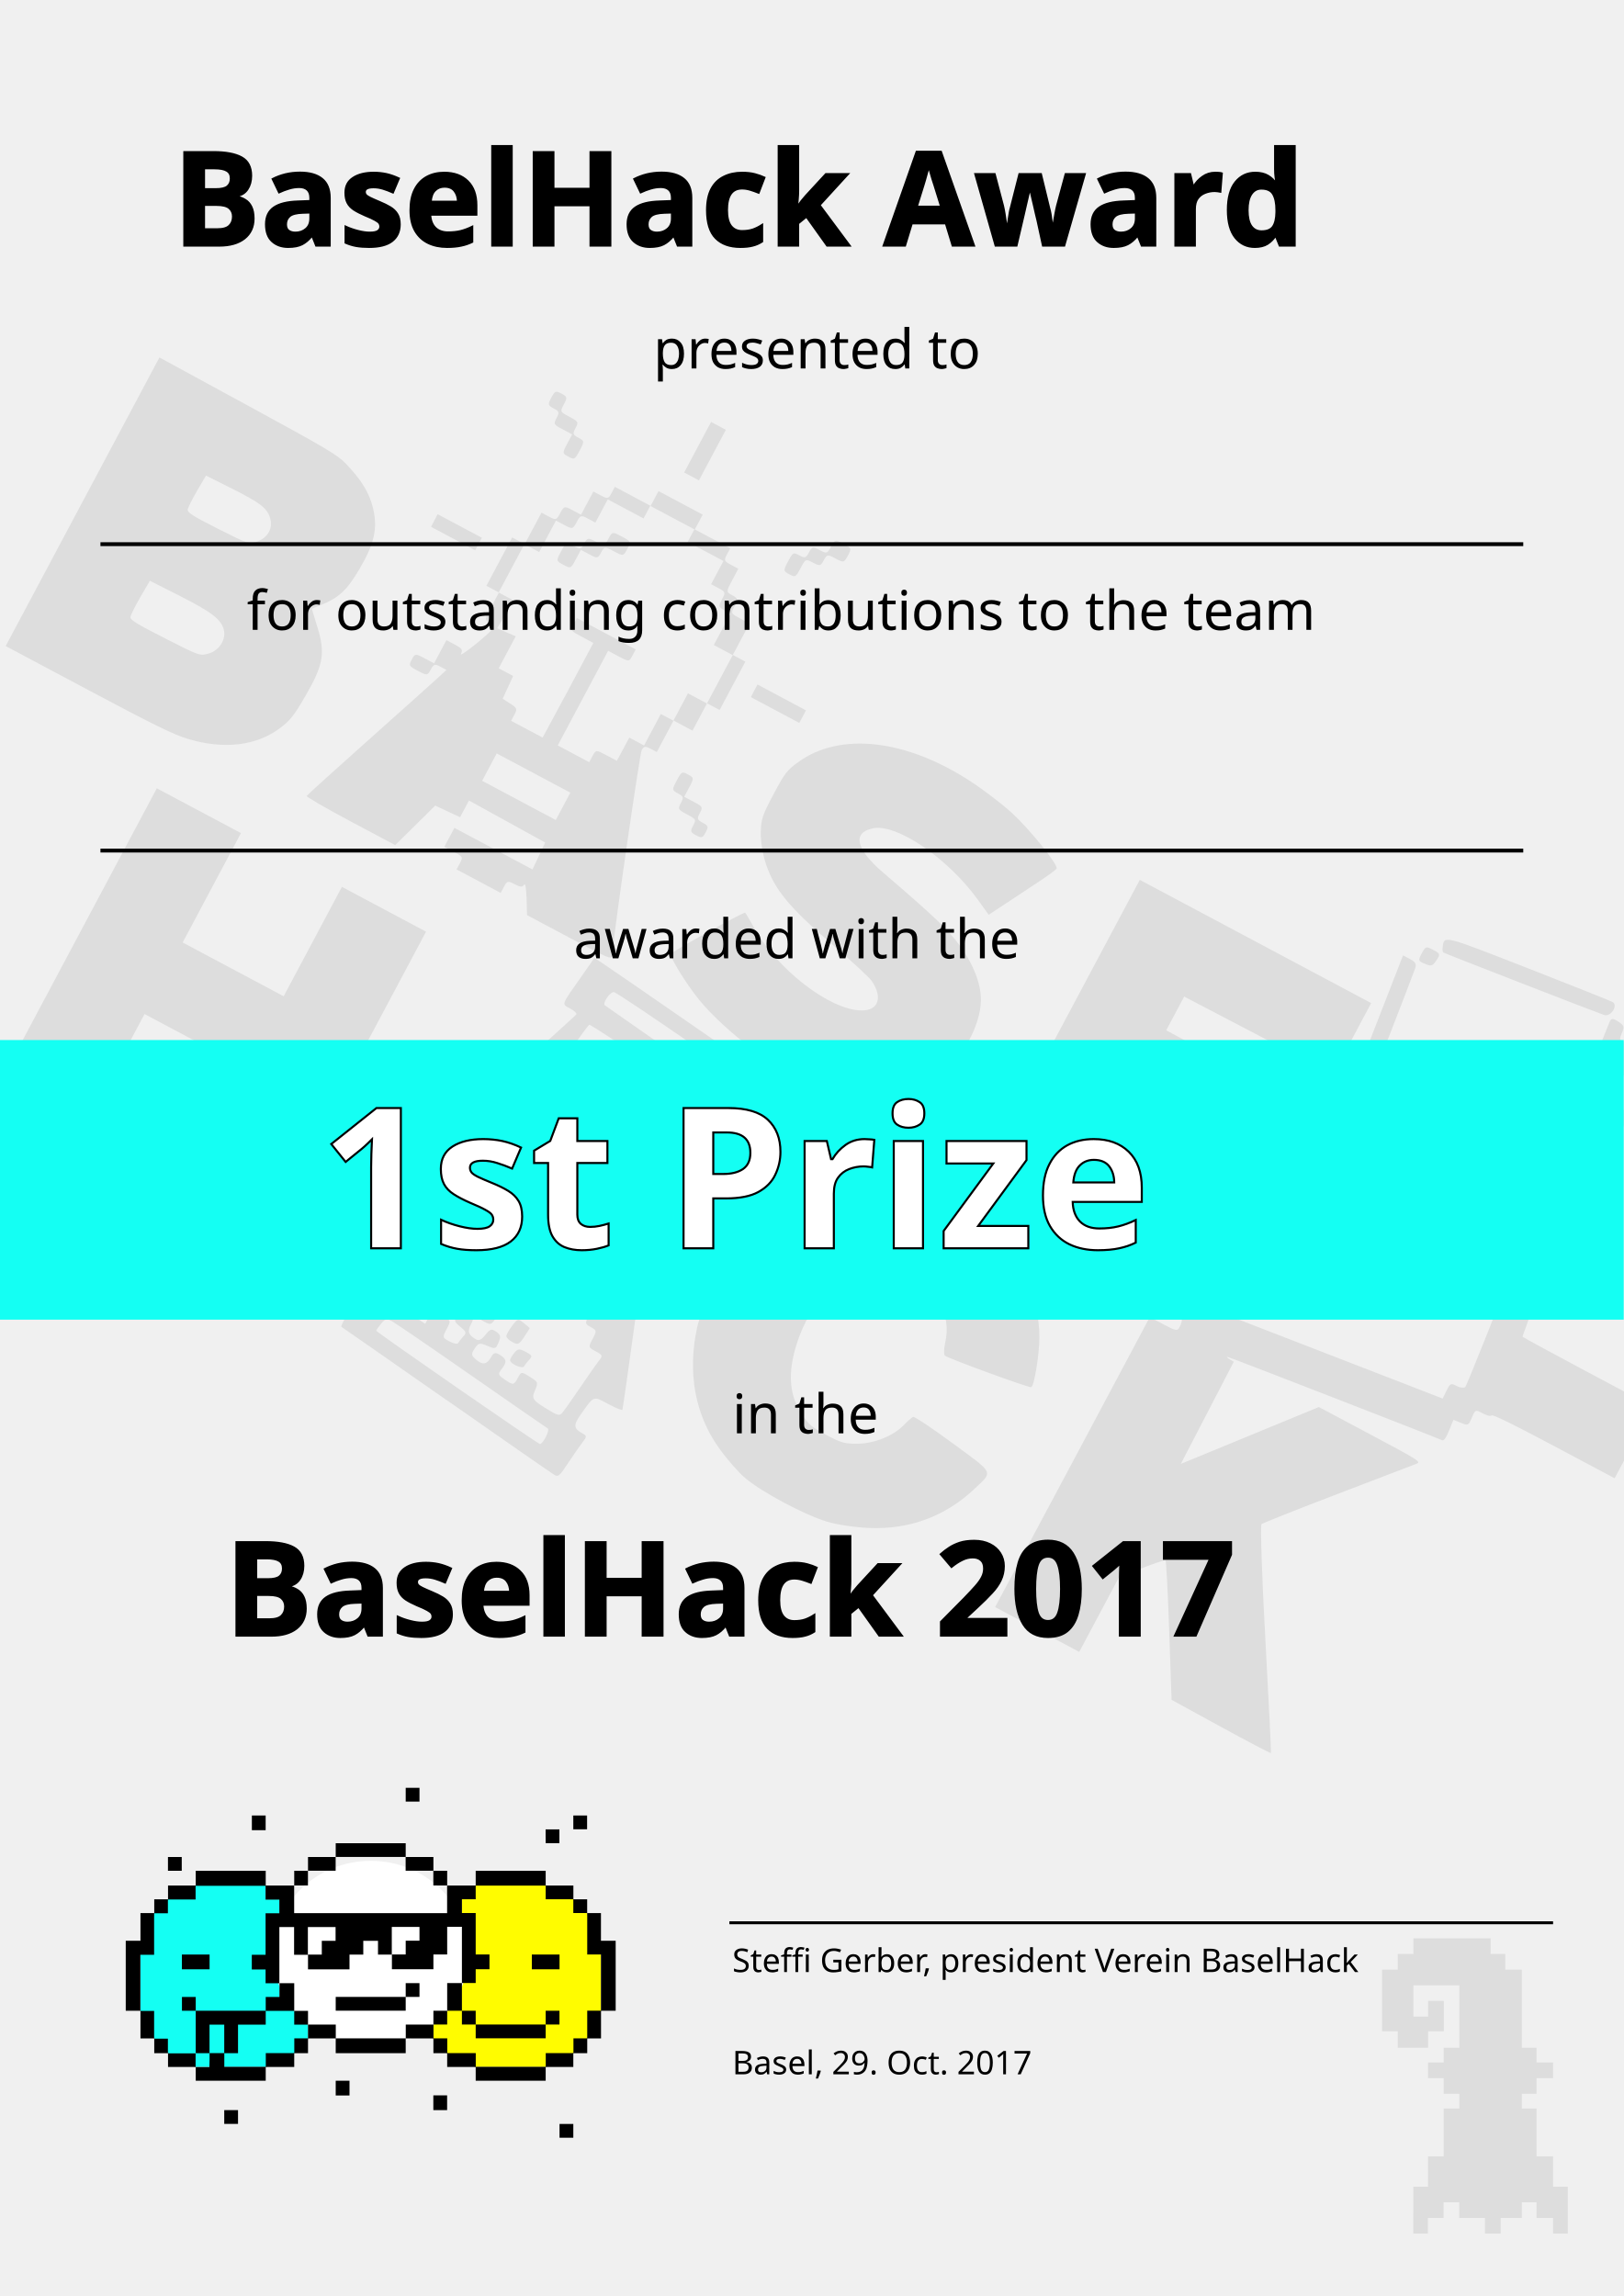
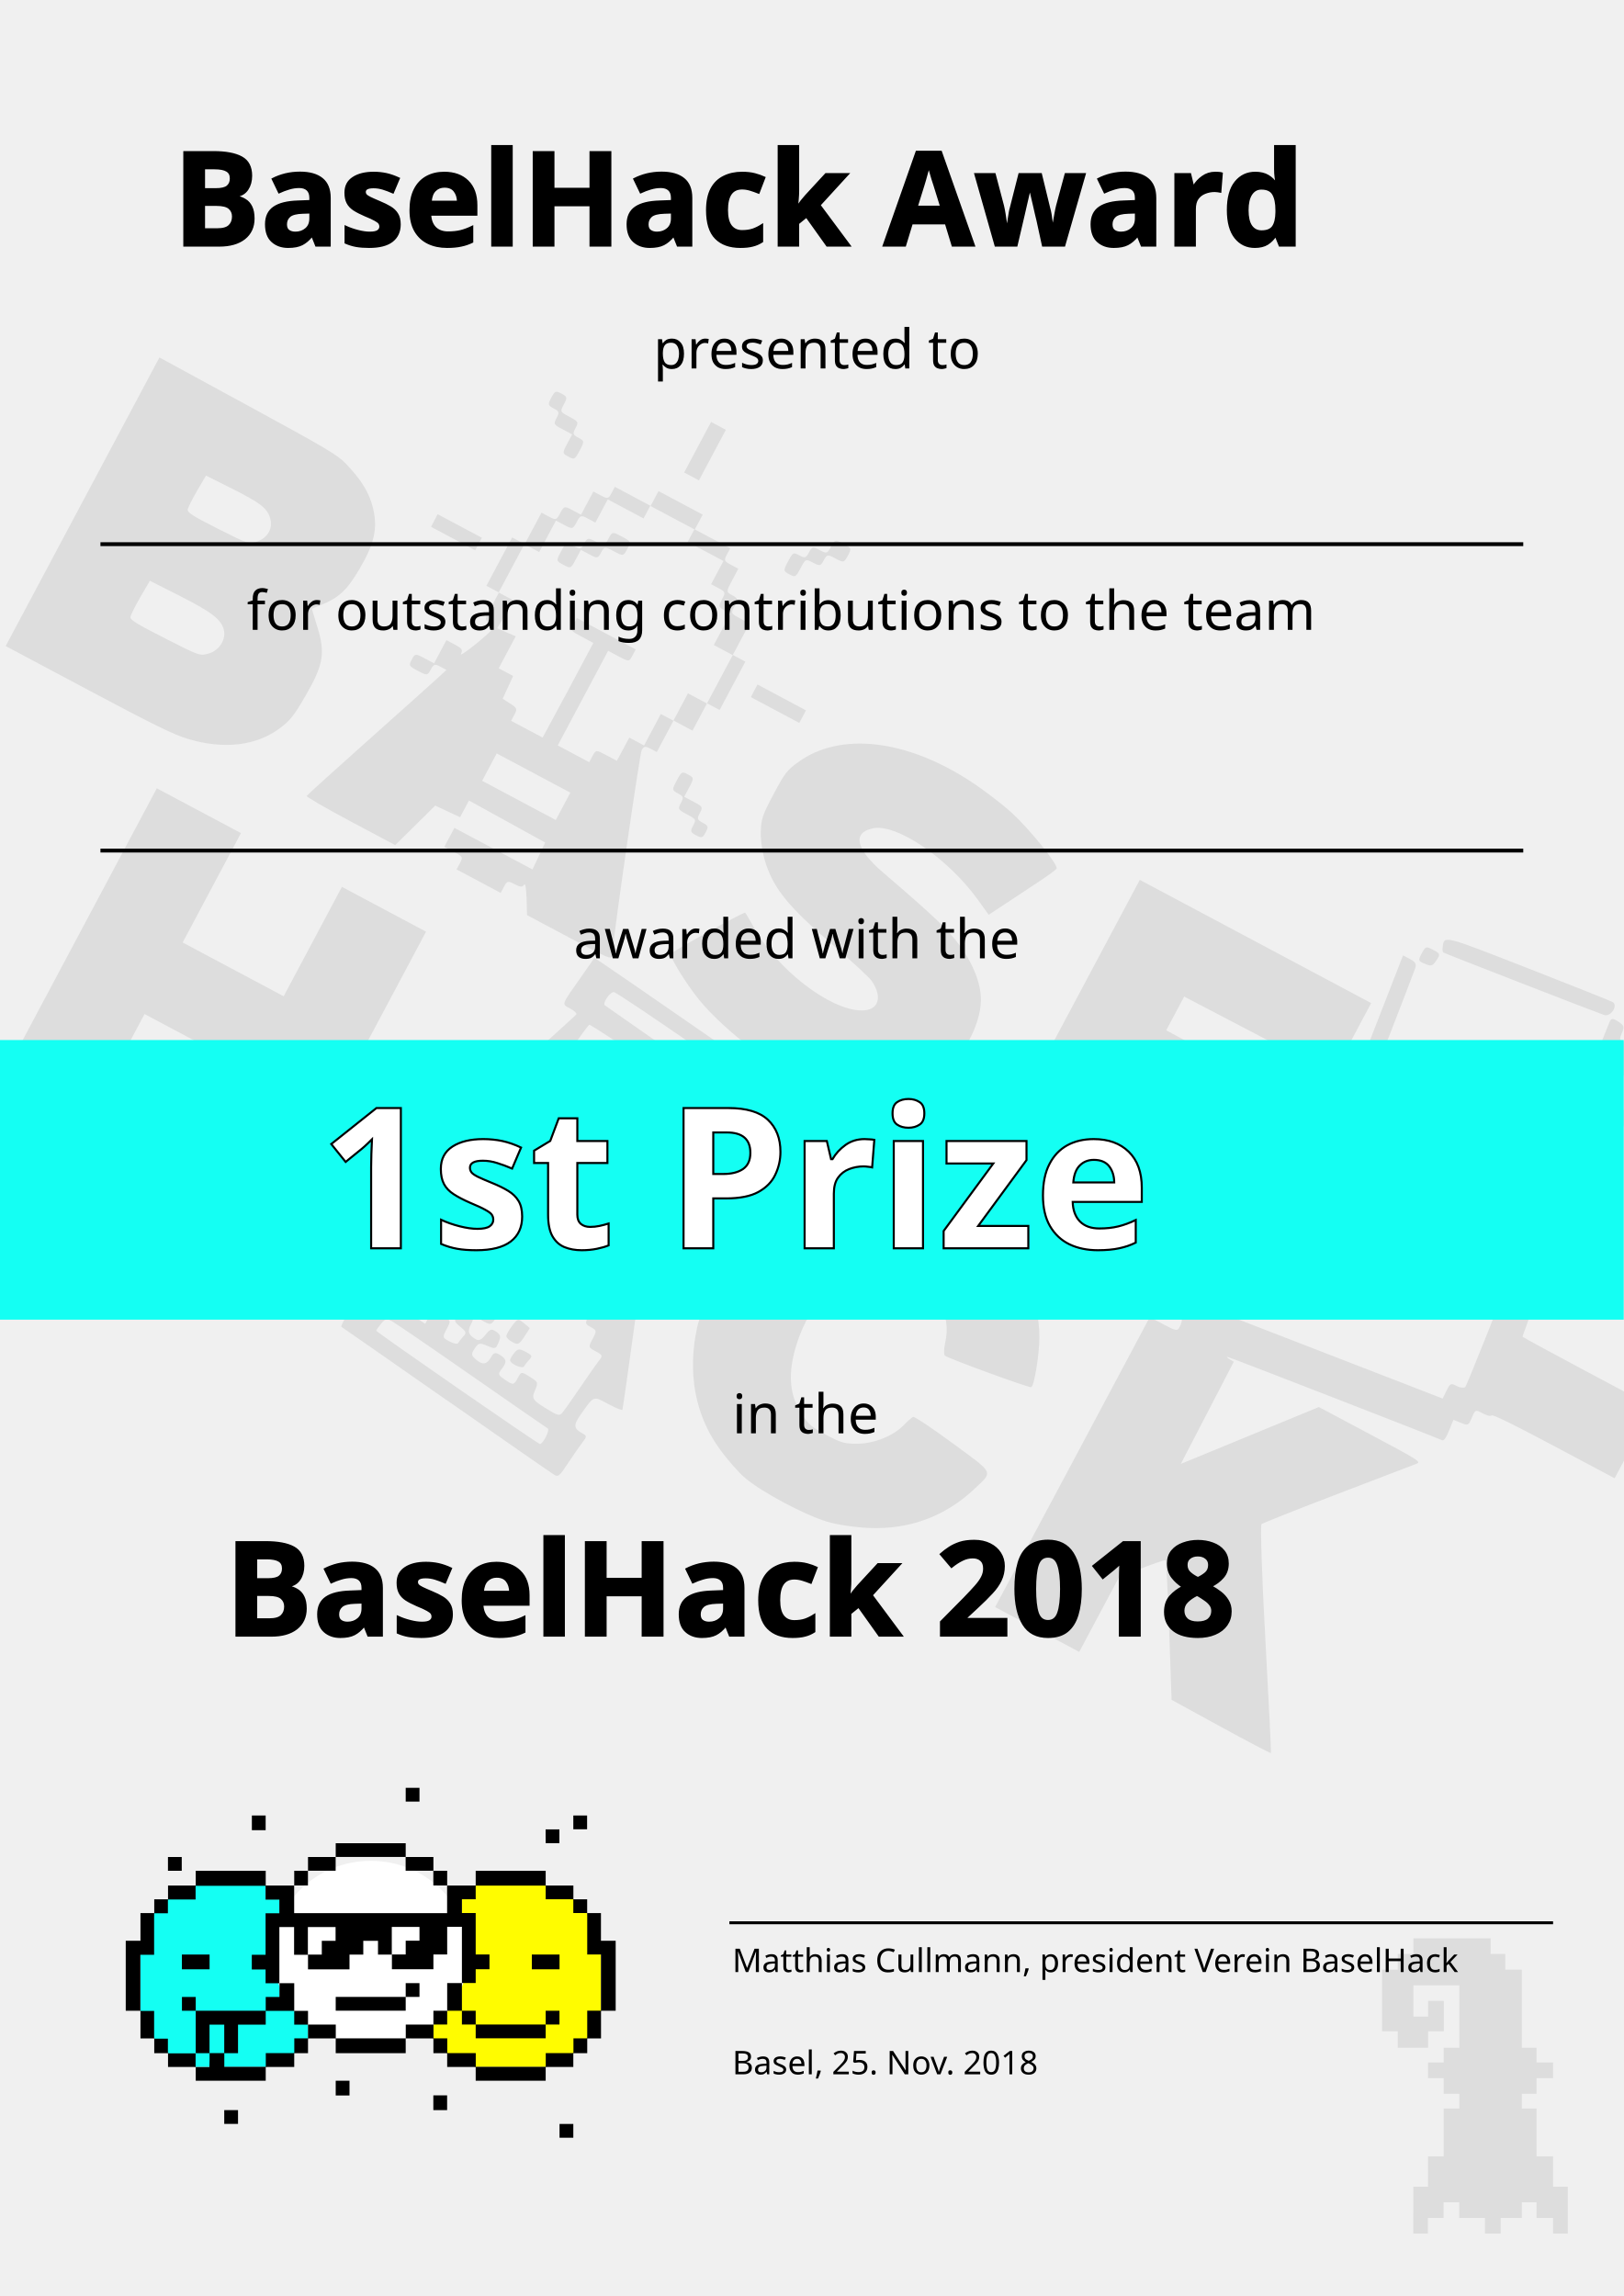
<svg xmlns="http://www.w3.org/2000/svg" width="21cm" height="29.7cm" viewBox="0 0 210 297" version="1.1" id="svg8">
  <defs id="defs2">
    <clipPath clipPathUnits="userSpaceOnUse" id="clipPath998">
      <path d="M 0.06,63 H 45.787 V 0 H 0.06 Z" id="path996" />
    </clipPath>
    <clipPath clipPathUnits="userSpaceOnUse" id="clipPath1004">
      <path d="M 0,0 H 46 V 63 H 0 Z" id="path1002" />
    </clipPath>
    <clipPath clipPathUnits="userSpaceOnUse" id="clipPath1020">
      <path d="M 0,0 H 46 V 63 H 0 Z" id="path1018" />
    </clipPath>
    <clipPath clipPathUnits="userSpaceOnUse" id="clipPath998-0">
      <path d="M 0.06,63 H 45.787 V 0 H 0.06 Z" id="path996-9" />
    </clipPath>
    <clipPath clipPathUnits="userSpaceOnUse" id="clipPath1004-3">
      <path d="M 0,0 H 46 V 63 H 0 Z" id="path1002-6" />
    </clipPath>
    <clipPath clipPathUnits="userSpaceOnUse" id="clipPath1020-0">
      <path d="M 0,0 H 46 V 63 H 0 Z" id="path1018-6" />
    </clipPath>
  </defs>
  <g id="layer1">
    <g transform="matrix(6.98998,0,0,6.98998,259.4813,-1717.087)" id="layer1-61-5" style="fill:#808080;fill-opacity:0.063">
      <g transform="translate(2.661514,-20.14977)" id="g1752-83-6" style="fill:#808080;fill-opacity:0.063">
        <path id="path1754-0" d="m -13.633,306.7 v -0.434 h 0.136 0.136 v -0.281 -0.281 h 0.145 0.145 v -0.442 -0.442 h 0.145 0.145 v -0.136 -0.136 h -0.145 -0.145 v -0.145 -0.145 h -0.145 -0.145 v -0.145 -0.145 h 0.145 0.145 v -0.136 -0.136 h 0.145 0.145 v -0.578 -0.578 h -0.425 -0.425 v 0.289 0.289 h 0.136 0.136 v -0.145 -0.145 h 0.145 0.145 v 0.281 0.281 h -0.145 -0.145 v 0.153 0.153 h -0.281 -0.281 v -0.153 -0.153 h -0.145 -0.145 v -0.57 -0.57 h 0.145 0.145 v -0.145 -0.145 h 0.145 0.145 v -0.145 -0.145 h 0.714 0.714 v 0.145 0.145 h 0.136 0.136 v 0.145 0.145 h 0.153 0.153 v 0.723 0.723 h 0.136 0.136 v 0.136 0.136 h 0.153 0.153 v 0.145 0.145 h -0.153 -0.153 v 0.145 0.145 h -0.136 -0.136 v 0.136 0.136 h 0.136 0.136 v 0.442 0.442 h 0.153 0.153 v 0.281 0.281 h 0.136 0.136 v 0.434 0.434 h -0.136 -0.136 v -0.145 -0.145 h -0.153 -0.153 v -0.145 -0.145 h -0.136 -0.136 v 0.145 0.145 h -0.196 -0.196 v 0.145 0.145 h -0.145 -0.145 v -0.145 -0.145 h -0.238 -0.238 v -0.145 -0.145 h -0.145 -0.145 v 0.145 0.145 h -0.145 -0.145 v 0.145 0.145 h -0.136 -0.136 z" style="fill:#000000;fill-opacity:0.081;stroke-width:0.017" />
      </g>
    </g>
    <g transform="matrix(0.1893642,0,0,0.1893642,455.305,357.264)" id="layer1-3-3" style="fill:#000000;fill-opacity:0.081;stroke:none">
      <g transform="matrix(54.30792,28.92606,-28.92606,54.30792,6687.169,-18748.687)" id="g26-6" style="fill:#000000;fill-opacity:0.081;stroke:none;stroke-opacity:1">
        <path id="path28-7" d="m 10.1,322.721 c -0.764,-0.092 -1.4,-0.169 -1.412,-0.169 -0.022,-0.001 -0.006,-0.282 0.028,-0.473 0.015,-0.084 0.02,-0.087 0.105,-0.072 0.078,0.015 0.089,0.01 0.089,-0.037 0,-0.052 -0.014,-0.054 -0.437,-0.054 -0.24,0 -0.437,-0.006 -0.437,-0.013 0,-0.007 0.298,-0.823 0.661,-1.813 0.364,-0.99 0.661,-1.812 0.661,-1.826 0,-0.014 -0.042,-0.025 -0.093,-0.025 -0.107,0 -0.104,0.021 -0.057,-0.357 l 0.032,-0.265 0.105,0.009 c 0.058,0.005 0.705,0.079 1.438,0.165 0.733,0.086 1.347,0.157 1.365,0.157 0.024,0 0.024,0.063 -0.002,0.271 -0.019,0.149 -0.034,0.29 -0.035,0.312 -9.53e-4,0.031 -0.023,0.038 -0.091,0.03 -0.111,-0.013 -0.105,-0.032 -0.164,0.504 l -0.046,0.417 H 11.709 c -0.094,0 -0.101,0.005 -0.101,0.077 0,0.136 -0.023,0.164 -0.12,0.146 -0.084,-0.016 -0.088,-0.013 -0.096,0.072 -0.008,0.082 -0.016,0.089 -0.108,0.097 -0.087,0.007 -0.099,0.017 -0.099,0.076 0,0.037 0.155,0.488 0.344,1 0.189,0.513 0.344,0.94 0.344,0.949 0,0.009 -0.077,0.017 -0.171,0.017 -0.191,0 -0.179,-0.015 -0.213,0.248 -0.018,0.141 0.004,0.174 0.116,0.174 0.056,3.6e-4 0.061,0.009 0.047,0.086 -0.008,0.047 -0.023,0.172 -0.033,0.278 -0.016,0.173 -0.023,0.192 -0.074,0.189 -0.031,-10e-4 -0.681,-0.078 -1.445,-0.171 z m 1.164,-0.159 c 0,-0.05 -0.011,-0.091 -0.024,-0.091 -0.013,0 -0.472,-0.054 -1.019,-0.119 -0.547,-0.066 -1.029,-0.119 -1.07,-0.119 -0.064,0 -0.078,0.013 -0.092,0.084 -0.009,0.046 -0.014,0.087 -0.01,0.091 0.014,0.014 2.177,0.267 2.196,0.256 0.011,-0.006 0.02,-0.051 0.02,-0.102 z m 0.038,-0.336 c 0.007,-0.033 0.026,-0.185 0.042,-0.337 0.016,-0.153 0.036,-0.311 0.043,-0.351 0.013,-0.068 0.008,-0.073 -0.081,-0.073 -0.093,0 -0.095,-0.002 -0.095,-0.106 0,-0.1 -0.004,-0.106 -0.079,-0.106 -0.075,0 -0.079,-0.006 -0.079,-0.106 0,-0.102 -0.003,-0.106 -0.086,-0.106 -0.12,-5.6e-4 -0.158,-0.032 -0.148,-0.121 0.008,-0.066 -9.92e-4,-0.078 -0.07,-0.09 -0.07,-0.012 -0.08,-0.026 -0.088,-0.113 -0.007,-0.089 -0.016,-0.099 -0.082,-0.099 -0.04,0 -0.079,-0.006 -0.086,-0.013 -0.007,-0.007 0.002,-0.135 0.021,-0.284 0.019,-0.149 0.034,-0.288 0.035,-0.307 9.34e-4,-0.027 0.025,-0.032 0.092,-0.019 0.088,0.017 0.092,0.014 0.109,-0.076 0.016,-0.085 0.026,-0.093 0.105,-0.093 0.076,0 0.09,-0.011 0.105,-0.081 0.017,-0.078 0.023,-0.081 0.141,-0.073 l 0.123,0.008 0.013,-0.118 0.013,-0.118 0.099,0.009 c 0.098,0.009 0.099,0.008 0.099,-0.088 0,-0.096 0.001,-0.097 0.099,-0.088 l 0.099,0.009 0.046,-0.368 c 0.025,-0.203 0.041,-0.373 0.036,-0.379 -0.029,-0.029 -2.174,-0.263 -2.189,-0.24 -0.009,0.015 -0.032,0.177 -0.051,0.361 -0.019,0.184 -0.035,0.34 -0.036,0.346 -0.001,0.006 0.036,0.022 0.084,0.034 0.076,0.02 0.086,0.033 0.086,0.114 0,0.073 0.01,0.092 0.051,0.092 0.103,0 0.123,0.024 0.112,0.136 -0.012,0.124 0.017,0.154 0.15,0.155 0.086,3.9e-4 0.088,0.003 0.079,0.1 -0.008,0.094 -0.005,0.1 0.076,0.107 0.077,0.007 0.085,0.017 0.093,0.106 0.007,0.087 0.017,0.099 0.089,0.106 l 0.081,0.008 -0.033,0.27 c -0.018,0.148 -0.034,0.284 -0.034,0.301 -5.48e-4,0.017 -0.046,0.035 -0.1,0.04 -0.09,0.007 -0.1,0.016 -0.107,0.093 -0.008,0.08 -0.013,0.084 -0.089,0.069 -0.089,-0.018 -0.127,0.017 -0.128,0.119 -3.731e-4,0.056 -0.01,0.06 -0.126,0.053 -0.125,-0.008 -0.126,-0.007 -0.134,0.08 -0.008,0.084 -0.013,0.087 -0.106,0.079 -0.093,-0.008 -0.098,-0.004 -0.106,0.077 -0.008,0.08 -0.015,0.086 -0.107,0.086 h -0.099 l -0.046,0.4 c -0.025,0.22 -0.042,0.404 -0.038,0.408 0.004,0.004 0.094,0.016 0.2,0.027 l 0.192,0.019 v -0.099 c 0,-0.079 0.008,-0.096 0.042,-0.083 0.023,0.009 0.077,0.016 0.119,0.016 0.072,0 0.077,0.007 0.077,0.106 0,0.103 0.002,0.106 0.093,0.106 0.056,0 0.093,-0.013 0.093,-0.033 2.117e-4,-0.018 0.007,-0.059 0.016,-0.091 0.013,-0.05 0.002,-0.06 -0.08,-0.076 -0.083,-0.015 -0.095,-0.028 -0.095,-0.093 0,-0.09 0.018,-0.104 0.113,-0.086 0.062,0.012 0.073,0.027 0.073,0.101 0,0.088 0.034,0.119 0.132,0.119 0.034,0 0.053,-0.028 0.065,-0.094 0.016,-0.083 0.026,-0.093 0.089,-0.086 0.059,0.007 0.073,0.023 0.079,0.092 0.008,0.08 0.003,0.085 -0.093,0.093 -0.092,0.008 -0.102,0.016 -0.109,0.092 -0.007,0.075 6.45e-4,0.086 0.076,0.102 0.093,0.02 0.129,-0.011 0.13,-0.113 2.78e-4,-0.041 0.016,-0.059 0.051,-0.059 0.105,0 0.131,0.027 0.116,0.118 -0.014,0.084 -0.01,0.088 0.082,0.099 0.115,0.013 0.121,0.009 0.121,-0.09 0,-0.074 0.004,-0.076 0.112,-0.068 0.109,0.008 0.113,0.011 0.121,0.106 0.009,0.105 0.024,0.112 0.276,0.123 0.083,0.004 0.101,-0.005 0.111,-0.055 z m -0.788,-0.225 c -0.007,-0.011 -0.006,-0.053 0.002,-0.093 0.012,-0.063 0.027,-0.073 0.106,-0.073 0.083,0 0.091,0.006 0.077,0.059 -0.009,0.033 -0.016,0.074 -0.016,0.093 -3.89e-4,0.035 -0.147,0.047 -0.168,0.013 z m -0.162,-0.217 c -0.008,-0.014 -0.008,-0.073 0.002,-0.131 0.016,-0.102 0.02,-0.106 0.1,-0.09 0.046,0.009 0.084,0.017 0.085,0.019 0.001,0.002 -0.003,0.053 -0.009,0.115 -0.011,0.103 -0.018,0.112 -0.087,0.112 -0.041,0 -0.082,-0.011 -0.09,-0.025 z m -0.385,-0.105 c 0,-0.126 0.025,-0.161 0.115,-0.161 0.083,0 0.083,10e-4 0.074,0.119 -0.009,0.116 -0.012,0.119 -0.099,0.119 -0.082,0 -0.09,-0.007 -0.09,-0.077 z m 0.298,-0.338 c -0.045,-0.009 -0.06,-0.03 -0.06,-0.087 0,-0.091 0.018,-0.105 0.113,-0.087 0.062,0.012 0.073,0.027 0.073,0.103 0,0.091 -0.006,0.094 -0.126,0.071 z m 0.21,-1.564 c -0.081,-0.008 -0.087,-0.015 -0.079,-0.093 0.006,-0.061 0.023,-0.086 0.061,-0.091 0.082,-0.011 0.124,0.031 0.114,0.115 -0.008,0.069 -0.017,0.076 -0.096,0.068 z m 0.135,-0.293 0.015,-0.13 -0.091,-0.017 c -0.079,-0.015 -0.091,-0.027 -0.091,-0.095 0,-0.071 0.008,-0.078 0.091,-0.078 0.086,0 0.091,0.005 0.099,0.099 0.007,0.09 0.016,0.1 0.091,0.107 0.076,0.007 0.084,6.1e-4 0.101,-0.089 0.016,-0.083 0.026,-0.095 0.076,-0.081 0.032,0.009 0.067,0.016 0.078,0.016 0.011,2.1e-4 0.02,0.04 0.02,0.089 0,0.086 -0.004,0.089 -0.099,0.086 -0.098,-0.003 -0.099,-0.002 -0.107,0.109 -0.008,0.11 -0.01,0.112 -0.103,0.112 h -0.095 z m -0.307,0.081 c -0.07,-0.008 -0.074,-0.015 -0.066,-0.119 0.007,-0.103 0.014,-0.111 0.094,-0.119 0.083,-0.008 0.086,-0.005 0.086,0.093 -5.15e-4,0.129 -0.022,0.156 -0.113,0.145 z m -0.23,-0.36 c 0,-0.09 0.004,-0.094 0.094,-0.094 0.09,0 0.094,0.004 0.086,0.086 -0.007,0.076 -0.019,0.087 -0.094,0.094 -0.082,0.008 -0.086,0.004 -0.086,-0.086 z m -0.117,0.964 c 0.016,-0.124 0.024,-0.234 0.018,-0.245 -0.005,-0.011 -0.042,-0.02 -0.082,-0.02 -0.067,0 -0.077,0.015 -0.144,0.22 -0.039,0.121 -0.072,0.235 -0.072,0.253 0,0.023 0.039,0.03 0.126,0.025 l 0.126,-0.008 z m 1.821,-1.963 c 0.009,-0.046 0.008,-0.093 -0.003,-0.104 -0.028,-0.027 -2.116,-0.27 -2.164,-0.252 -0.04,0.015 -0.057,0.174 -0.019,0.177 0.011,8.4e-4 0.49,0.059 1.065,0.129 0.575,0.07 1.058,0.129 1.075,0.131 0.016,0.002 0.037,-0.035 0.047,-0.081 z m 1.657,3.721 c -0.095,-0.02 -0.28,-0.09 -0.412,-0.156 -0.414,-0.204 -0.709,-0.578 -0.848,-1.073 -0.069,-0.244 -0.07,-1.021 -0.003,-1.27 0.164,-0.607 0.593,-1.038 1.197,-1.204 0.245,-0.067 0.777,-0.082 1.047,-0.029 0.503,0.098 0.959,0.42 1.168,0.823 0.091,0.175 0.201,0.503 0.177,0.526 -0.021,0.02 -0.978,0.153 -1.011,0.141 -0.018,-0.007 -0.047,-0.065 -0.064,-0.129 -0.079,-0.296 -0.373,-0.512 -0.696,-0.512 -0.318,0 -0.573,0.182 -0.691,0.491 -0.08,0.211 -0.108,0.48 -0.075,0.721 0.052,0.379 0.186,0.615 0.424,0.746 0.126,0.07 0.17,0.079 0.356,0.079 0.185,0 0.229,-0.01 0.354,-0.079 0.162,-0.09 0.307,-0.263 0.352,-0.421 0.017,-0.06 0.039,-0.118 0.049,-0.13 0.01,-0.012 0.246,0.011 0.525,0.052 0.576,0.084 0.543,0.059 0.451,0.335 -0.14,0.417 -0.421,0.735 -0.823,0.929 -0.14,0.068 -0.334,0.137 -0.45,0.16 -0.252,0.051 -0.789,0.051 -1.026,2.3e-4 z M 4.068,320.064 v -1.826 h 0.529 0.529 v 0.688 0.688 h 0.635 0.635 v -0.688 -0.688 h 0.529 0.529 v 1.826 1.826 H 6.925 6.396 v -0.688 -0.688 h -0.635 -0.635 v 0.688 0.688 H 4.597 4.068 Z m 12.488,0 v -1.826 h 0.172 c 0.152,0 0.172,-0.006 0.172,-0.051 0,-0.1 -0.03,-0.134 -0.119,-0.134 -0.076,0 -0.088,-0.01 -0.098,-0.079 -0.006,-0.044 -0.011,-0.08 -0.01,-0.082 0.001,-10e-4 0.716,-0.088 1.59,-0.193 l 1.587,-0.191 -0.003,-0.098 c -0.003,-0.091 0.002,-0.098 0.074,-0.098 0.042,0 0.083,-0.016 0.09,-0.036 0.008,-0.02 -0.1,-0.993 -0.239,-2.163 -0.139,-1.17 -0.253,-2.148 -0.253,-2.175 1.33e-4,-0.038 0.018,-0.046 0.086,-0.04 0.076,0.007 0.087,0.019 0.094,0.095 0.008,0.084 0.012,0.086 0.099,0.07 0.05,-0.009 0.092,-0.013 0.093,-0.007 0.001,0.005 0.022,0.158 0.046,0.34 l 0.044,0.331 0.109,0.008 0.109,0.008 0.014,1.09 c 0.01,0.758 0.026,1.175 0.054,1.368 0.022,0.153 0.041,0.281 0.042,0.284 0.001,0.004 0.371,0.007 0.822,0.007 h 0.82 v 0.45 0.45 h -0.767 c -0.494,0 -0.767,0.009 -0.767,0.026 0,0.015 -0.043,0.026 -0.095,0.026 -0.093,0 -0.095,0.001 -0.086,0.099 0.008,0.095 0.005,0.1 -0.08,0.108 l -0.089,0.009 0.013,0.13 c 0.009,0.094 0.003,0.13 -0.021,0.13 -0.05,0 -2.479,0.29 -2.525,0.301 -0.022,0.005 -0.013,0.011 0.019,0.013 l 0.059,0.003 0.007,0.639 0.007,0.639 0.528,-0.639 0.528,-0.639 h 0.646 c 0.613,0 0.644,0.002 0.607,0.046 -0.022,0.025 -0.299,0.344 -0.616,0.708 -0.317,0.364 -0.581,0.676 -0.588,0.693 -0.007,0.017 0.28,0.516 0.638,1.107 0.358,0.592 0.65,1.081 0.65,1.087 0,0.006 -0.282,0.008 -0.626,0.004 l -0.626,-0.007 -0.386,-0.668 c -0.212,-0.367 -0.393,-0.668 -0.402,-0.668 -0.009,0 -0.096,0.091 -0.192,0.203 l -0.175,0.203 v 0.471 0.471 h -0.529 -0.529 z m -0.079,-2.22 c 0,-0.108 -0.028,-0.137 -0.118,-0.12 -0.072,0.013 -0.088,0.007 -0.1,-0.039 -0.014,-0.055 -0.023,-0.055 -1.049,-0.055 h -1.034 v -1.812 -1.812 h 1.455 1.455 v 0.449 0.449 l -0.933,0.007 -0.933,0.007 v 0.212 0.212 l 0.87,0.007 c 0.718,0.006 0.876,0.014 0.9,0.045 0.023,0.03 0.064,0.034 0.194,0.018 0.091,-0.011 0.173,-0.028 0.183,-0.038 0.01,-0.01 -0.035,-0.464 -0.1,-1.01 l -0.118,-0.992 h 0.087 c 0.069,0 0.089,0.013 0.099,0.059 0.011,0.054 0.227,1.863 0.227,1.902 -7.9e-5,0.009 -0.043,0.025 -0.095,0.035 -0.091,0.017 -0.095,0.021 -0.079,0.107 l 0.017,0.089 -0.14,0.017 c -0.077,0.009 -0.3,0.037 -0.497,0.061 l -0.357,0.044 0.008,0.126 c 0.007,0.11 0.002,0.126 -0.044,0.126 -0.104,0 -0.132,0.027 -0.121,0.115 0.006,0.046 0.047,0.399 0.091,0.785 0.108,0.953 0.091,0.873 0.197,0.873 0.073,0 0.092,0.012 0.105,0.067 0.023,0.09 9.39e-4,0.118 -0.092,0.118 -0.059,0 -0.078,-0.012 -0.078,-0.051 z m -0.355,-1.331 c -0.01,-0.12 -0.028,-0.227 -0.039,-0.239 -0.011,-0.011 -0.21,-0.017 -0.442,-0.013 l -0.421,0.007 -0.008,0.196 c -0.004,0.108 -0.002,0.212 0.006,0.232 0.011,0.028 0.112,0.036 0.468,0.036 h 0.454 z m -4.871,1.169 c -0.247,-0.034 -0.565,-0.117 -0.764,-0.2 -0.211,-0.089 -0.519,-0.269 -0.519,-0.304 0,-0.03 0.493,-0.791 0.513,-0.791 0.006,0 0.075,0.042 0.153,0.093 0.446,0.294 1.183,0.421 1.497,0.258 0.168,-0.087 0.143,-0.24 -0.055,-0.343 -0.042,-0.022 -0.306,-0.091 -0.587,-0.154 -0.604,-0.136 -0.841,-0.234 -1.057,-0.438 -0.083,-0.078 -0.177,-0.202 -0.218,-0.286 -0.066,-0.134 -0.073,-0.176 -0.073,-0.44 0,-0.266 0.006,-0.304 0.075,-0.444 0.251,-0.515 0.937,-0.786 1.79,-0.709 0.17,0.015 0.423,0.057 0.562,0.092 0.262,0.067 0.734,0.268 0.734,0.314 0,0.014 -0.046,0.111 -0.102,0.214 -0.056,0.104 -0.152,0.28 -0.212,0.391 l -0.11,0.202 -0.18,-0.089 c -0.513,-0.253 -1.2,-0.328 -1.407,-0.153 -0.181,0.152 -0.056,0.293 0.337,0.38 0.715,0.159 0.932,0.219 1.133,0.317 0.228,0.11 0.407,0.266 0.488,0.425 0.128,0.25 0.122,0.675 -0.014,0.971 -0.134,0.293 -0.465,0.535 -0.883,0.645 -0.236,0.062 -0.809,0.087 -1.102,0.047 z m -9.406,-1.865 v -1.814 l 1.118,0.01 c 0.989,0.009 1.135,0.015 1.263,0.058 0.239,0.078 0.384,0.164 0.5,0.296 0.151,0.171 0.197,0.341 0.183,0.669 -0.012,0.27 -0.052,0.386 -0.192,0.553 l -0.068,0.081 0.155,0.155 c 0.211,0.211 0.252,0.336 0.238,0.732 -0.009,0.251 -0.021,0.319 -0.08,0.446 -0.138,0.299 -0.438,0.507 -0.847,0.589 -0.163,0.033 -0.411,0.041 -1.237,0.041 H 1.845 Z m 2.029,0.829 c 0.087,-0.087 0.097,-0.228 0.023,-0.311 -0.079,-0.088 -0.215,-0.11 -0.61,-0.102 l -0.37,0.008 -0.008,0.209 c -0.004,0.115 -0.001,0.226 0.006,0.247 0.012,0.03 0.094,0.036 0.45,0.029 0.435,-0.008 0.436,-0.009 0.508,-0.08 z m -0.108,-1.352 c 0.083,-0.096 0.083,-0.213 6.006e-4,-0.296 -0.082,-0.082 -0.177,-0.097 -0.545,-0.088 l -0.304,0.008 -0.008,0.196 c -0.004,0.108 -0.001,0.213 0.007,0.233 0.012,0.03 0.086,0.036 0.4,0.029 0.386,-0.009 0.386,-0.009 0.45,-0.083 z m 1.81,2.237 c 0,-0.011 0.138,-0.395 0.307,-0.853 0.169,-0.458 0.329,-0.896 0.356,-0.972 l 0.049,-0.139 h -0.078 c -0.069,0 -0.078,0.009 -0.078,0.079 0,0.076 -0.004,0.079 -0.119,0.079 -0.115,0 -0.119,-0.003 -0.119,-0.079 0,-0.076 0.004,-0.079 0.119,-0.079 h 0.119 v -0.146 -0.146 h 0.106 c 0.092,0 0.106,0.008 0.108,0.059 0.002,0.057 0.178,-0.355 0.182,-0.423 9.26e-4,-0.018 -0.028,-0.033 -0.064,-0.033 -0.064,0 -0.066,-0.006 -0.066,-0.172 v -0.172 h -0.079 -0.079 v -0.304 -0.304 h 0.079 0.079 v -0.198 -0.198 h 0.093 c 0.088,0 0.093,-0.004 0.093,-0.093 0,-0.09 0.003,-0.093 0.106,-0.093 h 0.106 v -0.146 -0.146 h 0.093 c 0.085,0 0.093,-0.006 0.093,-0.079 v -0.079 h 0.225 0.225 v -0.093 -0.093 h 0.278 0.278 v 0.093 0.093 H 8.208 8.433 v 0.079 c 0,0.073 0.007,0.079 0.093,0.079 h 0.093 v 0.146 c 0,0.144 8.017e-4,0.146 0.079,0.146 0.073,0 0.079,0.007 0.079,0.093 0,0.092 6.297e-4,0.093 0.119,0.093 h 0.119 v 0.198 0.198 h 0.079 0.079 v 0.304 0.304 h -0.079 -0.079 v 0.172 0.172 H 8.896 8.777 v 0.198 0.198 h -0.079 c -0.065,0 -0.079,0.011 -0.079,0.06 0,0.044 0.62,1.768 0.781,2.169 0.017,0.043 -0.017,0.046 -0.512,0.046 H 8.357 l -0.094,-0.165 c -0.052,-0.091 -0.094,-0.145 -0.094,-0.119 -3.096e-4,0.035 -0.023,0.046 -0.093,0.046 -0.085,0 -0.093,0.006 -0.093,0.079 v 0.079 H 7.706 7.428 v -0.079 c 0,-0.076 -0.004,-0.079 -0.119,-0.079 H 7.19 v -0.119 -0.119 h 0.491 0.491 l -0.008,-0.165 -0.008,-0.165 -0.483,-0.007 -0.483,-0.007 v 0.105 0.105 l -0.152,0.008 -0.152,0.008 -0.093,0.298 -0.093,0.298 -0.562,8e-5 c -0.309,5e-5 -0.562,-0.009 -0.562,-0.02 z m 2.566,-1.236 v -0.172 H 7.679 7.216 v 0.172 0.172 H 7.679 8.142 Z m -0.556,-1.164 v -0.595 H 7.441 c -0.144,0 -0.146,-8.1e-4 -0.146,-0.079 v -0.079 h 0.37 0.37 v 0.079 c 0,0.078 -0.003,0.079 -0.132,0.079 H 7.772 v 0.595 0.595 h 0.198 0.198 v -0.079 c 0,-0.078 0.003,-0.079 0.132,-0.079 h 0.132 v -0.146 -0.146 h 0.093 0.093 v -0.198 -0.198 h 0.079 0.079 v -0.172 -0.172 H 8.896 9.015 v -0.304 -0.304 H 8.896 8.777 v -0.198 -0.198 h -0.079 c -0.073,0 -0.079,-0.007 -0.079,-0.093 0,-0.088 -0.004,-0.093 -0.093,-0.093 h -0.093 v -0.146 -0.146 H 8.208 7.983 v -0.079 -0.079 H 7.706 7.428 v 0.079 0.079 H 7.203 6.978 v 0.146 0.146 h -0.093 c -0.088,0 -0.093,0.004 -0.093,0.093 0,0.09 -0.003,0.093 -0.106,0.093 H 6.581 v 0.198 0.198 h -0.093 -0.093 v 0.304 0.304 h 0.095 0.095 l -0.009,0.179 -0.009,0.179 0.112,-0.009 0.112,-0.009 v 0.201 0.201 h 0.091 0.091 l 0.008,0.139 0.008,0.139 0.099,0.008 c 0.09,0.007 0.099,0.015 0.099,0.086 v 0.078 h 0.198 0.198 z m -0.794,-1.323 c 0,-0.118 4.895e-4,-0.119 0.093,-0.119 0.085,0 0.093,-0.006 0.093,-0.079 0,-0.075 0.006,-0.079 0.106,-0.079 0.103,0 0.106,-0.002 0.106,-0.093 0,-0.092 6.297e-4,-0.093 0.119,-0.093 0.118,0 0.119,4.9e-4 0.119,0.093 0,0.092 -6.297e-4,0.093 -0.119,0.093 -0.115,0 -0.119,0.003 -0.119,0.079 0,0.075 -0.006,0.079 -0.106,0.079 H 6.978 v 0.119 c 0,0.118 -4.895e-4,0.119 -0.093,0.119 -0.092,0 -0.093,-6.3e-4 -0.093,-0.119 z m 10.605,3.314 c -0.008,-0.085 -0.01,-0.086 -0.131,-0.077 l -0.122,0.009 -0.019,-0.124 c -0.019,-0.124 -0.019,-0.124 -0.109,-0.11 -0.06,0.01 -0.091,0.004 -0.091,-0.017 -2.11e-4,-0.017 -0.007,-0.057 -0.015,-0.088 -0.013,-0.048 -6.72e-4,-0.059 0.082,-0.074 0.092,-0.017 0.097,-0.023 0.087,-0.107 -0.01,-0.088 -0.009,-0.089 0.117,-0.107 0.127,-0.018 0.127,-0.018 0.111,-0.104 -0.014,-0.075 -0.008,-0.089 0.046,-0.103 0.115,-0.031 0.123,-0.021 0.142,0.155 0.01,0.095 0.029,0.179 0.042,0.187 0.025,0.015 0.954,-0.091 0.975,-0.112 0.007,-0.007 0.009,-0.053 0.005,-0.103 -0.008,-0.089 -0.005,-0.091 0.088,-0.091 0.094,0 0.096,-10e-4 0.088,-0.099 -0.007,-0.095 -0.004,-0.1 0.078,-0.108 0.047,-0.005 0.086,-0.017 0.087,-0.026 4.34e-4,-0.01 -0.061,-0.54 -0.137,-1.178 -0.117,-0.985 -0.132,-1.163 -0.1,-1.184 0.066,-0.042 0.129,-0.027 0.142,0.035 0.007,0.033 0.073,0.577 0.147,1.21 0.074,0.633 0.14,1.184 0.148,1.224 0.014,0.069 0.009,0.073 -0.08,0.073 -0.093,0 -0.095,0.002 -0.095,0.106 0,0.1 -0.004,0.106 -0.079,0.106 -0.075,0 -0.079,0.006 -0.079,0.106 0,0.092 -0.008,0.106 -0.06,0.107 -0.114,0.002 -1.071,0.123 -1.096,0.139 -0.016,0.01 -0.018,0.071 -0.006,0.156 0.039,0.271 0.035,0.286 -0.067,0.286 -0.083,0 -0.092,-0.007 -0.099,-0.086 z m -7.88,-1.316 c 0,-0.076 -0.004,-0.079 -0.119,-0.079 -0.115,0 -0.119,-0.003 -0.119,-0.079 0,-0.071 -0.009,-0.079 -0.079,-0.079 -0.076,0 -0.079,-0.004 -0.079,-0.119 0,-0.115 0.003,-0.119 0.079,-0.119 0.076,0 0.079,0.004 0.079,0.119 v 0.119 h 0.119 c 0.115,0 0.119,0.003 0.119,0.079 0,0.071 0.009,0.079 0.079,0.079 0.071,0 0.079,0.009 0.079,0.079 0,0.07 -0.009,0.079 -0.079,0.079 -0.071,0 -0.079,-0.009 -0.079,-0.079 z m -4.128,-1.64 v -0.079 h 0.278 0.278 v 0.079 0.079 H 5.668 5.39 Z m 4.022,0 v -0.079 H 9.716 10.021 v 0.079 0.079 H 9.716 9.412 Z m 7.911,-0.911 c 0,-0.09 0.004,-0.094 0.094,-0.094 0.09,0 0.094,0.004 0.086,0.086 -0.007,0.076 -0.019,0.087 -0.094,0.094 -0.082,0.008 -0.086,0.004 -0.086,-0.086 z m 0.175,-0.163 c -0.051,-0.133 -0.079,-0.125 0.943,-0.245 0.528,-0.062 0.98,-0.112 1.005,-0.111 0.075,0.002 0.063,0.155 -0.013,0.171 -0.055,0.011 -1.863,0.227 -1.902,0.227 -0.009,-8e-5 -0.024,-0.019 -0.033,-0.042 z M 6.29,312.722 v -0.119 H 6.171 c -0.115,0 -0.119,-0.003 -0.119,-0.079 0,-0.071 -0.009,-0.079 -0.079,-0.079 -0.073,0 -0.079,-0.007 -0.079,-0.093 0,-0.085 0.006,-0.093 0.079,-0.093 0.073,0 0.079,0.007 0.079,0.093 0,0.092 6.297e-4,0.093 0.119,0.093 0.115,0 0.119,0.003 0.119,0.079 0,0.071 0.009,0.079 0.079,0.079 0.076,0 0.079,0.004 0.079,0.119 0,0.115 -0.003,0.119 -0.079,0.119 -0.076,0 -0.079,-0.004 -0.079,-0.119 z m 2.778,0 c 0,-0.115 0.003,-0.119 0.079,-0.119 0.071,0 0.079,-0.009 0.079,-0.079 0,-0.073 0.007,-0.079 0.093,-0.079 0.088,0 0.093,-0.004 0.093,-0.093 0,-0.09 0.003,-0.093 0.106,-0.093 0.103,0 0.106,0.002 0.106,0.093 0,0.09 -0.003,0.093 -0.106,0.093 -0.1,0 -0.106,0.004 -0.106,0.079 0,0.073 -0.007,0.079 -0.093,0.079 -0.092,0 -0.093,6.3e-4 -0.093,0.119 0,0.115 -0.003,0.119 -0.079,0.119 -0.076,0 -0.079,-0.004 -0.079,-0.119 z m -1.482,-0.648 v -0.318 h 0.093 0.093 v 0.318 0.318 h -0.093 -0.093 z" style="fill:#000000;fill-opacity:0.081;stroke:none;stroke-width:0.026;stroke-opacity:1" />
      </g>
      <g transform="matrix(8.24828,0,0,-8.24828,29.86999,-262.9702)" id="g990-5" style="fill:#000000;fill-opacity:0.081;stroke:none" />
    </g>
    <g transform="matrix(0.08023845,0,0,0.08023845,14.2045,253.898)" id="layer1-18">
      <path id="path832" d="m 702.562,-124.61 44.573,22.286 22.286,22.286 22.286,66.859 v 90.539 l -22.286,44.573 -22.286,23.679 -44.573,22.286 H 589.737 L 543.771,145.613 521.485,121.934 V 99.647 l 22.286,-22.353 23.679,-44.572 v -112.76 -22.286 l 22.286,-22.286 z" style="fill:#fffc00;fill-opacity:1;stroke:#000000;stroke-width:0.265px;stroke-linecap:butt;stroke-linejoin:miter;stroke-opacity:1" />
      <path id="path828" d="M 138.438,-124.61 H 251.263 v 22.286 h 22.286 V 55.074 l 23.679,22.286 22.286,22.286 v 22.286 c -10.125,22.436 -40.072,33.703 -68.252,45.966 H 138.438 L 93.865,145.613 71.579,121.934 49.293,77.361 v -90.539 L 71.579,-80.037 93.865,-102.323 Z" style="fill:#14fff3;fill-opacity:1;stroke:#000000;stroke-width:0.265px;stroke-linecap:butt;stroke-linejoin:miter;stroke-opacity:1" />
      <g transform="matrix(8.24828,0,0,-8.24828,29.86999,-262.9702)" id="g990-7" />
      <ellipse ry="149.874" rx="157.063" cy="-14.477" cx="420.634" id="path1439-1-4" style="fill:#ffffff;fill-opacity:1;stroke:none;stroke-width:0.051;stroke-miterlimit:4;stroke-dasharray:none;stroke-opacity:1" />
      <g id="layer1-9" transform="matrix(108.8949,0,0,108.8949,3.059709,-31136.099)">
        <g id="g1752-9" transform="translate(15.99847,-16.06903)">
          <path style="fill:#000000;fill-opacity:1;stroke-width:0.013" d="m -9.37,304.485 v -0.102 h 0.102 0.102 v 0.102 0.102 H -9.268 -9.37 Z m -4.963,-0.205 v -0.102 h 0.102 0.102 v 0.102 0.102 h -0.102 -0.102 z m 3.095,-0.211 v -0.109 h 0.102 0.102 v 0.109 0.109 h -0.102 -0.102 z m -1.445,-0.217 v -0.109 h 0.102 0.102 v 0.109 0.109 h -0.102 -0.102 z m -2.072,-0.211 v -0.102 h -0.205 -0.205 v -0.102 -0.102 h -0.102 -0.102 v -0.109 -0.109 h -0.102 -0.102 v -0.205 -0.205 h -0.109 -0.109 v -0.518 -0.518 h 0.109 0.109 v -0.205 -0.205 h 0.102 0.102 v -0.102 -0.102 h 0.102 0.102 v -0.102 -0.102 h 0.205 0.205 v -0.109 -0.109 h 0.518 0.518 v 0.109 0.109 h 0.211 0.211 v -0.109 -0.109 h 0.102 0.102 v -0.102 -0.102 h 0.205 0.205 v -0.102 -0.102 h 0.518 0.518 v 0.102 0.102 h 0.205 0.205 v 0.102 0.102 h 0.102 0.102 v 0.109 0.109 h 0.211 0.211 v -0.109 -0.109 h 0.518 0.518 v 0.109 0.109 h 0.205 0.205 v 0.102 0.102 h 0.102 0.102 v 0.102 0.102 h 0.102 0.102 v 0.205 0.205 h 0.109 0.109 v 0.518 0.518 H -8.647 -8.756 v 0.205 0.205 h -0.102 -0.102 v 0.109 0.109 H -9.063 -9.166 v 0.102 0.102 H -9.37 -9.575 v 0.102 0.102 h -0.518 -0.518 v -0.102 -0.102 h -0.211 -0.211 v -0.102 -0.102 h -0.102 -0.102 v -0.109 -0.109 h -0.205 -0.205 v 0.109 0.109 h -0.518 -0.518 v -0.109 -0.109 h -0.205 -0.205 v 0.109 0.109 h -0.102 -0.102 v 0.102 0.102 h -0.211 -0.211 v 0.102 0.102 h -0.518 -0.518 z m 0.205,-0.205 v -0.102 h 0.109 0.109 v 0.102 0.102 h 0.307 0.307 v -0.102 -0.102 h 0.211 0.211 v -0.109 -0.109 h 0.102 0.102 v -0.102 -0.102 h 0.205 0.205 v 0.102 0.102 h 0.518 0.518 v -0.102 -0.102 h 0.205 0.205 v 0.102 0.102 h 0.102 0.102 v 0.109 0.109 h 0.211 0.211 v 0.102 0.102 h 0.518 0.518 v -0.102 -0.102 h 0.205 0.205 v -0.109 -0.109 h 0.102 0.102 v -0.205 -0.205 h 0.102 0.102 v -0.416 -0.416 h -0.102 -0.102 v -0.307 -0.307 H -9.063 -9.166 v -0.102 -0.102 H -9.37 -9.575 v -0.102 -0.102 h -0.518 -0.518 v 0.102 0.102 h -0.102 -0.102 v 0.102 0.102 h 0.102 0.102 v 0.307 0.307 h 0.102 0.102 v 0.109 0.109 h -0.102 -0.102 v 0.102 0.102 h -0.102 -0.102 v -0.416 -0.416 h -0.109 -0.109 v 0.205 0.205 h -0.102 -0.102 v 0.109 0.109 h -0.307 -0.307 v -0.109 -0.109 h 0.102 0.102 v -0.102 -0.102 h 0.102 0.102 v -0.102 -0.102 h -0.205 -0.205 v 0.205 0.205 h -0.102 -0.102 v -0.102 -0.102 h -0.109 -0.109 v 0.102 0.102 h -0.102 -0.102 v 0.109 0.109 h -0.307 -0.307 v -0.109 -0.109 h 0.102 0.102 v -0.102 -0.102 h 0.102 0.102 v -0.102 -0.102 h -0.205 -0.205 v 0.205 0.205 h -0.102 -0.102 v -0.205 -0.205 h -0.109 -0.109 v 0.416 0.416 h -0.102 -0.102 v -0.102 -0.102 h -0.102 -0.102 v -0.109 -0.109 h 0.102 0.102 v -0.307 -0.307 h 0.102 0.102 v -0.102 -0.102 h -0.102 -0.102 v -0.102 -0.102 h -0.518 -0.518 v 0.102 0.102 h -0.205 -0.205 v 0.102 0.102 h -0.102 -0.102 v 0.307 0.307 h -0.102 -0.102 v 0.416 0.416 h 0.102 0.102 v 0.205 0.205 h 0.102 0.102 v 0.109 0.109 h 0.205 0.205 v 0.102 0.102 h 0.102 0.102 z m -0.205,-0.416 v -0.313 h -0.102 -0.102 v -0.102 -0.102 h 0.102 0.102 v 0.102 0.102 h 0.518 0.518 v -0.102 -0.102 h 0.102 0.102 v -0.102 -0.102 h 0.109 0.109 v 0.205 0.205 h 0.102 0.102 v 0.102 0.102 h -0.102 -0.102 v -0.102 -0.102 h -0.211 -0.211 v 0.102 0.102 h -0.205 -0.205 v 0.211 0.211 h -0.102 -0.102 v -0.211 -0.211 h -0.109 -0.109 v 0.211 0.211 h -0.102 -0.102 z m 4.144,-0.007 v -0.102 h -0.102 -0.102 v -0.102 -0.102 h -0.109 -0.109 v 0.102 0.102 h -0.102 -0.102 v -0.102 -0.102 h 0.102 0.102 v -0.205 -0.205 h 0.109 0.109 v 0.205 0.205 h 0.102 0.102 v 0.102 0.102 h 0.518 0.518 v -0.102 -0.102 h 0.102 0.102 v 0.102 0.102 h -0.102 -0.102 v 0.102 0.102 h -0.518 -0.518 z m -2.072,-0.409 v -0.102 h 0.518 0.518 V 302.4 302.298 h 0.102 0.102 v 0.102 0.102 h -0.102 -0.102 v 0.102 0.102 h -0.518 -0.518 z m -2.277,-0.62 v -0.109 h 0.205 0.205 v 0.109 0.109 h -0.205 -0.205 z m 5.18,0 v -0.109 h 0.205 0.205 v 0.109 0.109 h -0.205 -0.205 z m -1.254,-0.927 v -0.205 h -0.102 -0.102 v -0.109 -0.109 h -0.205 -0.205 v -0.102 -0.102 h -0.518 -0.518 v 0.102 0.102 h -0.205 -0.205 v 0.109 0.109 h -0.102 -0.102 v 0.205 0.205 h 1.132 1.132 z m -4.132,-0.524 v -0.102 h 0.102 0.102 v 0.102 0.102 h -0.102 -0.102 z m 5.59,-0.409 v -0.102 h 0.102 0.102 v 0.102 0.102 H -9.472 -9.575 Z M -13.924,299.925 v -0.109 h 0.102 0.102 v 0.109 0.109 h -0.102 -0.102 z m 4.758,-0.007 v -0.102 h 0.102 0.102 v 0.102 0.102 H -9.063 -9.166 Z m -2.481,-0.409 v -0.102 h 0.102 0.102 v 0.102 0.102 h -0.102 -0.102 z" id="path1807-2" />
        </g>
      </g>
    </g>
-     <text xml:space="preserve" style="font-style:normal;font-weight:normal;font-size:10.583px;line-height:1.25;font-family:sans-serif;letter-spacing:0px;word-spacing:0px;fill:#000000;fill-opacity:1;stroke:#000000;stroke-width:0.265;stroke-opacity:1;" x="29.056" y="211.578" id="text902">
-       <tspan id="tspan900" x="29.056" y="211.578" style="font-style:normal;font-variant:normal;font-weight:bold;font-stretch:normal;font-size:16.933px;font-family:sans-serif;-inkscape-font-specification:'sans-serif Bold';stroke-width:0.265;stroke:#000000;stroke-opacity:1;">BaselHack 2017</tspan>
+     <text xml:space="preserve" style="font-style:normal;font-weight:normal;font-size:10.583px;line-height:1.25;font-family:sans-serif;letter-spacing:0px;word-spacing:0px;fill:#000000;fill-opacity:1;stroke:#000000;stroke-width:0.265;stroke-opacity:1" x="29.056" y="211.578" id="text902">
+       <tspan id="tspan900" x="29.056" y="211.578" style="font-style:normal;font-variant:normal;font-weight:bold;font-stretch:normal;font-size:16.933px;font-family:sans-serif;-inkscape-font-specification:'sans-serif Bold';stroke:#000000;stroke-width:0.265;stroke-opacity:1">BaselHack 2018</tspan>
    </text>
    <flowRoot xml:space="preserve" id="flowRoot944" style="fill:black;fill-opacity:1;stroke:none;font-family:sans-serif;font-style:normal;font-weight:normal;font-size:40px;line-height:1.25;letter-spacing:0px;word-spacing:0px">
      <flowRegion id="flowRegion946">
        <rect id="rect948" width="565.714" height="217.143" x="-132.857" y="413.948" />
      </flowRegion>
      <flowPara id="flowPara950" />
    </flowRoot>
    <flowRoot xml:space="preserve" id="flowRoot970" style="fill:black;fill-opacity:1;stroke:none;font-family:sans-serif;font-style:normal;font-weight:normal;font-size:40px;line-height:1.25;letter-spacing:0px;word-spacing:0px">
      <flowRegion id="flowRegion972">
        <rect id="rect974" width="238.571" height="157.143" x="-78.571" y="449.663" />
      </flowRegion>
      <flowPara id="flowPara976" />
    </flowRoot>
    <rect style="fill:#14fff3;fill-opacity:1;stroke:#14fff3;stroke-width:0.258;stroke-miterlimit:4;stroke-dasharray:none;stroke-opacity:1" id="rect978" width="209.742" height="35.91" x="0.129" y="134.665" />
    <text xml:space="preserve" style="font-style:normal;font-weight:normal;font-size:10.583px;line-height:1.25;font-family:sans-serif;letter-spacing:0px;word-spacing:0px;fill:#ffffff;fill-opacity:1;stroke:#000000;stroke-width:0.265;stroke-opacity:1" x="41.345" y="161.472" id="text902-0">
      <tspan x="41.345" y="161.472" style="font-style:normal;font-variant:normal;font-weight:bold;font-stretch:normal;font-size:25.4px;font-family:sans-serif;-inkscape-font-specification:'sans-serif Bold';fill:#ffffff;fill-opacity:1;stroke:#000000;stroke-width:0.265;stroke-opacity:1" id="tspan940">1st Prize</tspan>
    </text>
    <text xml:space="preserve" style="font-style:normal;font-weight:normal;font-size:10.583px;line-height:1.25;font-family:sans-serif;letter-spacing:0px;word-spacing:0px;fill:#000000;fill-opacity:1;stroke:none;stroke-width:0.265" x="94.72" y="185.406" id="text902-0-3-2-3">
      <tspan id="tspan900-2-7-8-6" x="94.72" y="185.406" style="font-style:normal;font-variant:normal;font-weight:normal;font-stretch:normal;font-size:7.056px;font-family:sans-serif;-inkscape-font-specification:sans-serif;stroke-width:0.265">in the</tspan>
    </text>
    <text xml:space="preserve" style="font-style:normal;font-weight:normal;font-size:10.583px;line-height:1.25;font-family:sans-serif;letter-spacing:0px;word-spacing:0px;fill:#000000;fill-opacity:1;stroke:none;stroke-width:0.265" x="84.512" y="47.66" id="text902-0-3-8">
      <tspan id="tspan900-2-7-1" x="84.512" y="47.66" style="font-style:normal;font-variant:normal;font-weight:normal;font-stretch:normal;font-size:7.056px;font-family:sans-serif;-inkscape-font-specification:sans-serif;stroke-width:0.265">presented to</tspan>
    </text>
    <path style="fill:none;stroke:#000000;stroke-width:0.5;stroke-linecap:butt;stroke-linejoin:miter;stroke-miterlimit:4;stroke-dasharray:none;stroke-opacity:1" d="M 12.992,70.391 H 197.008" id="path4676-6" />
    <g id="g1021" transform="translate(0,-20.10834)">
      <text id="text902-0-3-7-0" y="275.202" x="94.711" style="font-style:normal;font-weight:normal;font-size:10.583px;line-height:1.25;font-family:sans-serif;letter-spacing:0px;word-spacing:0px;fill:#000000;fill-opacity:1;stroke:none;stroke-width:0.265" xml:space="preserve">
-         <tspan id="tspan1002" style="font-style:normal;font-variant:normal;font-weight:normal;font-stretch:normal;font-size:4.233px;line-height:1;font-family:sans-serif;-inkscape-font-specification:sans-serif;stroke-width:0.265" y="275.202" x="94.711">Steffi Gerber, president Verein BaselHack  </tspan>
-         <tspan id="tspan1006" style="font-style:normal;font-variant:normal;font-weight:normal;font-stretch:normal;font-size:4.233px;line-height:1;font-family:sans-serif;-inkscape-font-specification:sans-serif;stroke-width:0.265" y="288.431" x="94.711">Basel, 29. Oct. 2017</tspan>
+         <tspan id="tspan1002" style="font-style:normal;font-variant:normal;font-weight:normal;font-stretch:normal;font-size:4.233px;line-height:1;font-family:sans-serif;-inkscape-font-specification:sans-serif;stroke-width:0.265" y="275.202" x="94.711">Matthias Cullmann, president Verein BaselHack  </tspan>
+         <tspan id="tspan1006" style="font-style:normal;font-variant:normal;font-weight:normal;font-stretch:normal;font-size:4.233px;line-height:1;font-family:sans-serif;-inkscape-font-specification:sans-serif;stroke-width:0.265" y="288.431" x="94.711">Basel, 25. Nov. 2018</tspan>
        <tspan id="tspan960" style="font-style:normal;font-variant:normal;font-weight:normal;font-stretch:normal;font-size:4.233px;line-height:1;font-family:sans-serif;-inkscape-font-specification:sans-serif;stroke-width:0.265" y="301.66" x="94.711" />
      </text>
      <path id="path4676-4-7" d="M 94.335,268.829 H 200.865" style="fill:none;stroke:#000000;stroke-width:0.38;stroke-linecap:butt;stroke-linejoin:miter;stroke-miterlimit:4;stroke-dasharray:none;stroke-opacity:1" />
    </g>
    <text id="text908-4" y="277.143" x="139.084" style="font-style:normal;font-weight:normal;font-size:10.583px;line-height:1.25;font-family:sans-serif;letter-spacing:0px;word-spacing:0px;fill:#000000;fill-opacity:1;stroke:none;stroke-width:0.265" xml:space="preserve">
      <tspan style="stroke-width:0.265" y="286.507" x="139.084" id="tspan906-6" />
    </text>
    <text xml:space="preserve" style="font-style:normal;font-weight:normal;font-size:10.583px;line-height:1.25;font-family:sans-serif;letter-spacing:0px;word-spacing:0px;fill:#000000;fill-opacity:1;stroke:none;stroke-width:0.265" x="76.745" y="144.814" id="text874">
      <tspan id="tspan872" x="76.745" y="154.178" style="stroke-width:0.265" />
    </text>
    <text xml:space="preserve" style="font-style:normal;font-weight:normal;font-size:10.583px;line-height:1.25;font-family:sans-serif;letter-spacing:0px;word-spacing:0px;fill:#000000;fill-opacity:1;stroke:#000000;stroke-width:0.265;stroke-opacity:1" x="22.309" y="31.767" id="text902-1">
      <tspan id="tspan900-8" x="22.309" y="31.767" style="font-style:normal;font-variant:normal;font-weight:bold;font-stretch:normal;font-size:16.933px;font-family:sans-serif;-inkscape-font-specification:'sans-serif Bold';stroke:#000000;stroke-width:0.265;stroke-opacity:1">BaselHack Award</tspan>
    </text>
    <text xml:space="preserve" style="font-style:normal;font-weight:normal;font-size:10.583px;line-height:1.25;font-family:sans-serif;letter-spacing:0px;word-spacing:0px;fill:#000000;fill-opacity:1;stroke:none;stroke-width:0.265" x="31.923" y="81.475" id="text902-0-3-8-3">
      <tspan id="tspan900-2-7-1-7" x="31.923" y="81.475" style="font-style:normal;font-variant:normal;font-weight:normal;font-stretch:normal;font-size:7.056px;font-family:sans-serif;-inkscape-font-specification:sans-serif;stroke-width:0.265">for outstanding contributions to the team</tspan>
      <tspan id="tspan919" x="31.923" y="94.704" style="font-style:normal;font-variant:normal;font-weight:normal;font-stretch:normal;font-size:7.056px;font-family:sans-serif;-inkscape-font-specification:sans-serif;stroke-width:0.265" />
    </text>
    <path style="fill:none;stroke:#000000;stroke-width:0.5;stroke-linecap:butt;stroke-linejoin:miter;stroke-miterlimit:4;stroke-dasharray:none;stroke-opacity:1" d="M 12.992,110.026 H 197.008" id="path4676-6-3" />
    <text xml:space="preserve" style="font-style:normal;font-weight:normal;font-size:10.583px;line-height:1.25;font-family:sans-serif;letter-spacing:0px;word-spacing:0px;fill:#000000;fill-opacity:1;stroke:none;stroke-width:0.265" x="74.191" y="123.959" id="text902-0-3-8-8">
      <tspan id="tspan900-2-7-1-1" x="74.191" y="123.959" style="font-style:normal;font-variant:normal;font-weight:normal;font-stretch:normal;font-size:7.056px;font-family:sans-serif;-inkscape-font-specification:sans-serif;stroke-width:0.265">awarded with the</tspan>
    </text>
    <text xml:space="preserve" style="font-style:normal;font-weight:normal;font-size:10.583px;line-height:1.25;font-family:sans-serif;letter-spacing:0px;word-spacing:0px;fill:#000000;fill-opacity:1;stroke:none;stroke-width:0.265" x="44.601" y="-28.06" id="text950">
      <tspan id="tspan948" x="44.601" y="-18.696" style="stroke-width:0.265" />
    </text>
    <flowRoot xml:space="preserve" id="flowRoot1008" style="fill:black;fill-opacity:1;stroke:none;font-family:sans-serif;font-style:normal;font-weight:normal;font-size:40px;line-height:1.25;letter-spacing:0px;word-spacing:0px">
      <flowRegion id="flowRegion1010">
        <rect id="rect1012" width="177.745" height="72.189" x="356.541" y="1016.045" />
      </flowRegion>
      <flowPara id="flowPara1014" />
    </flowRoot>
  </g>
</svg>
